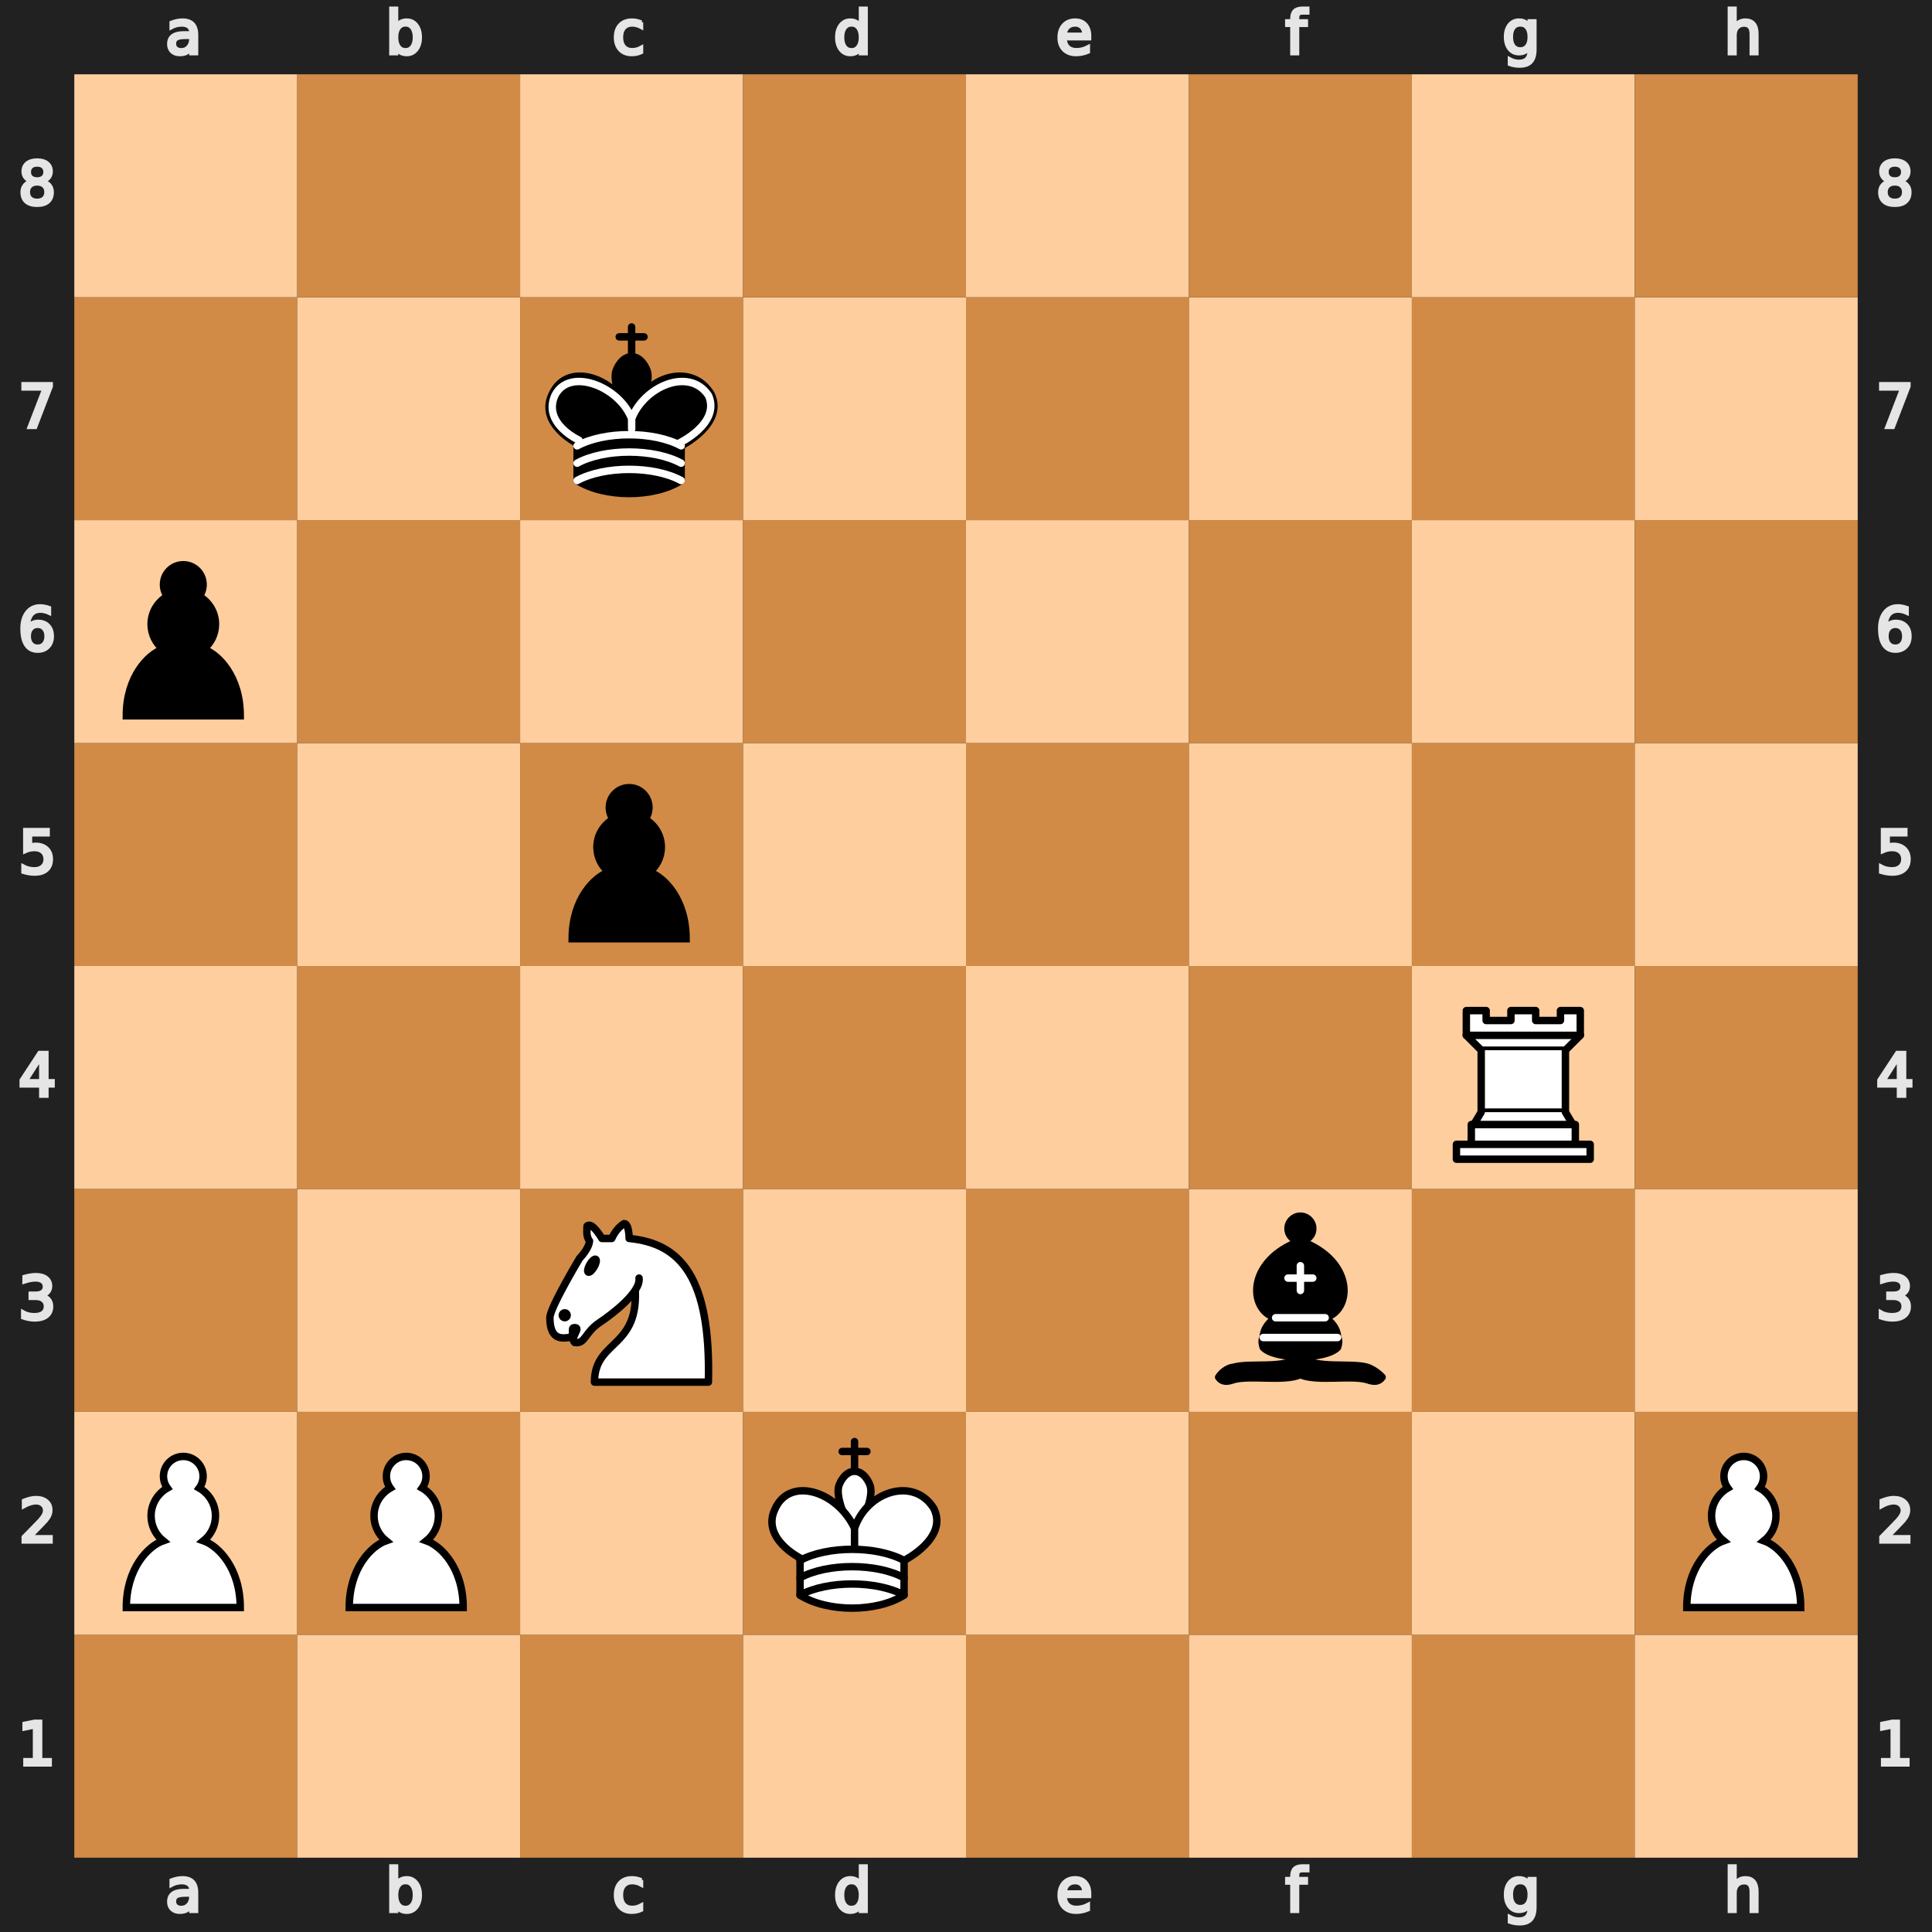
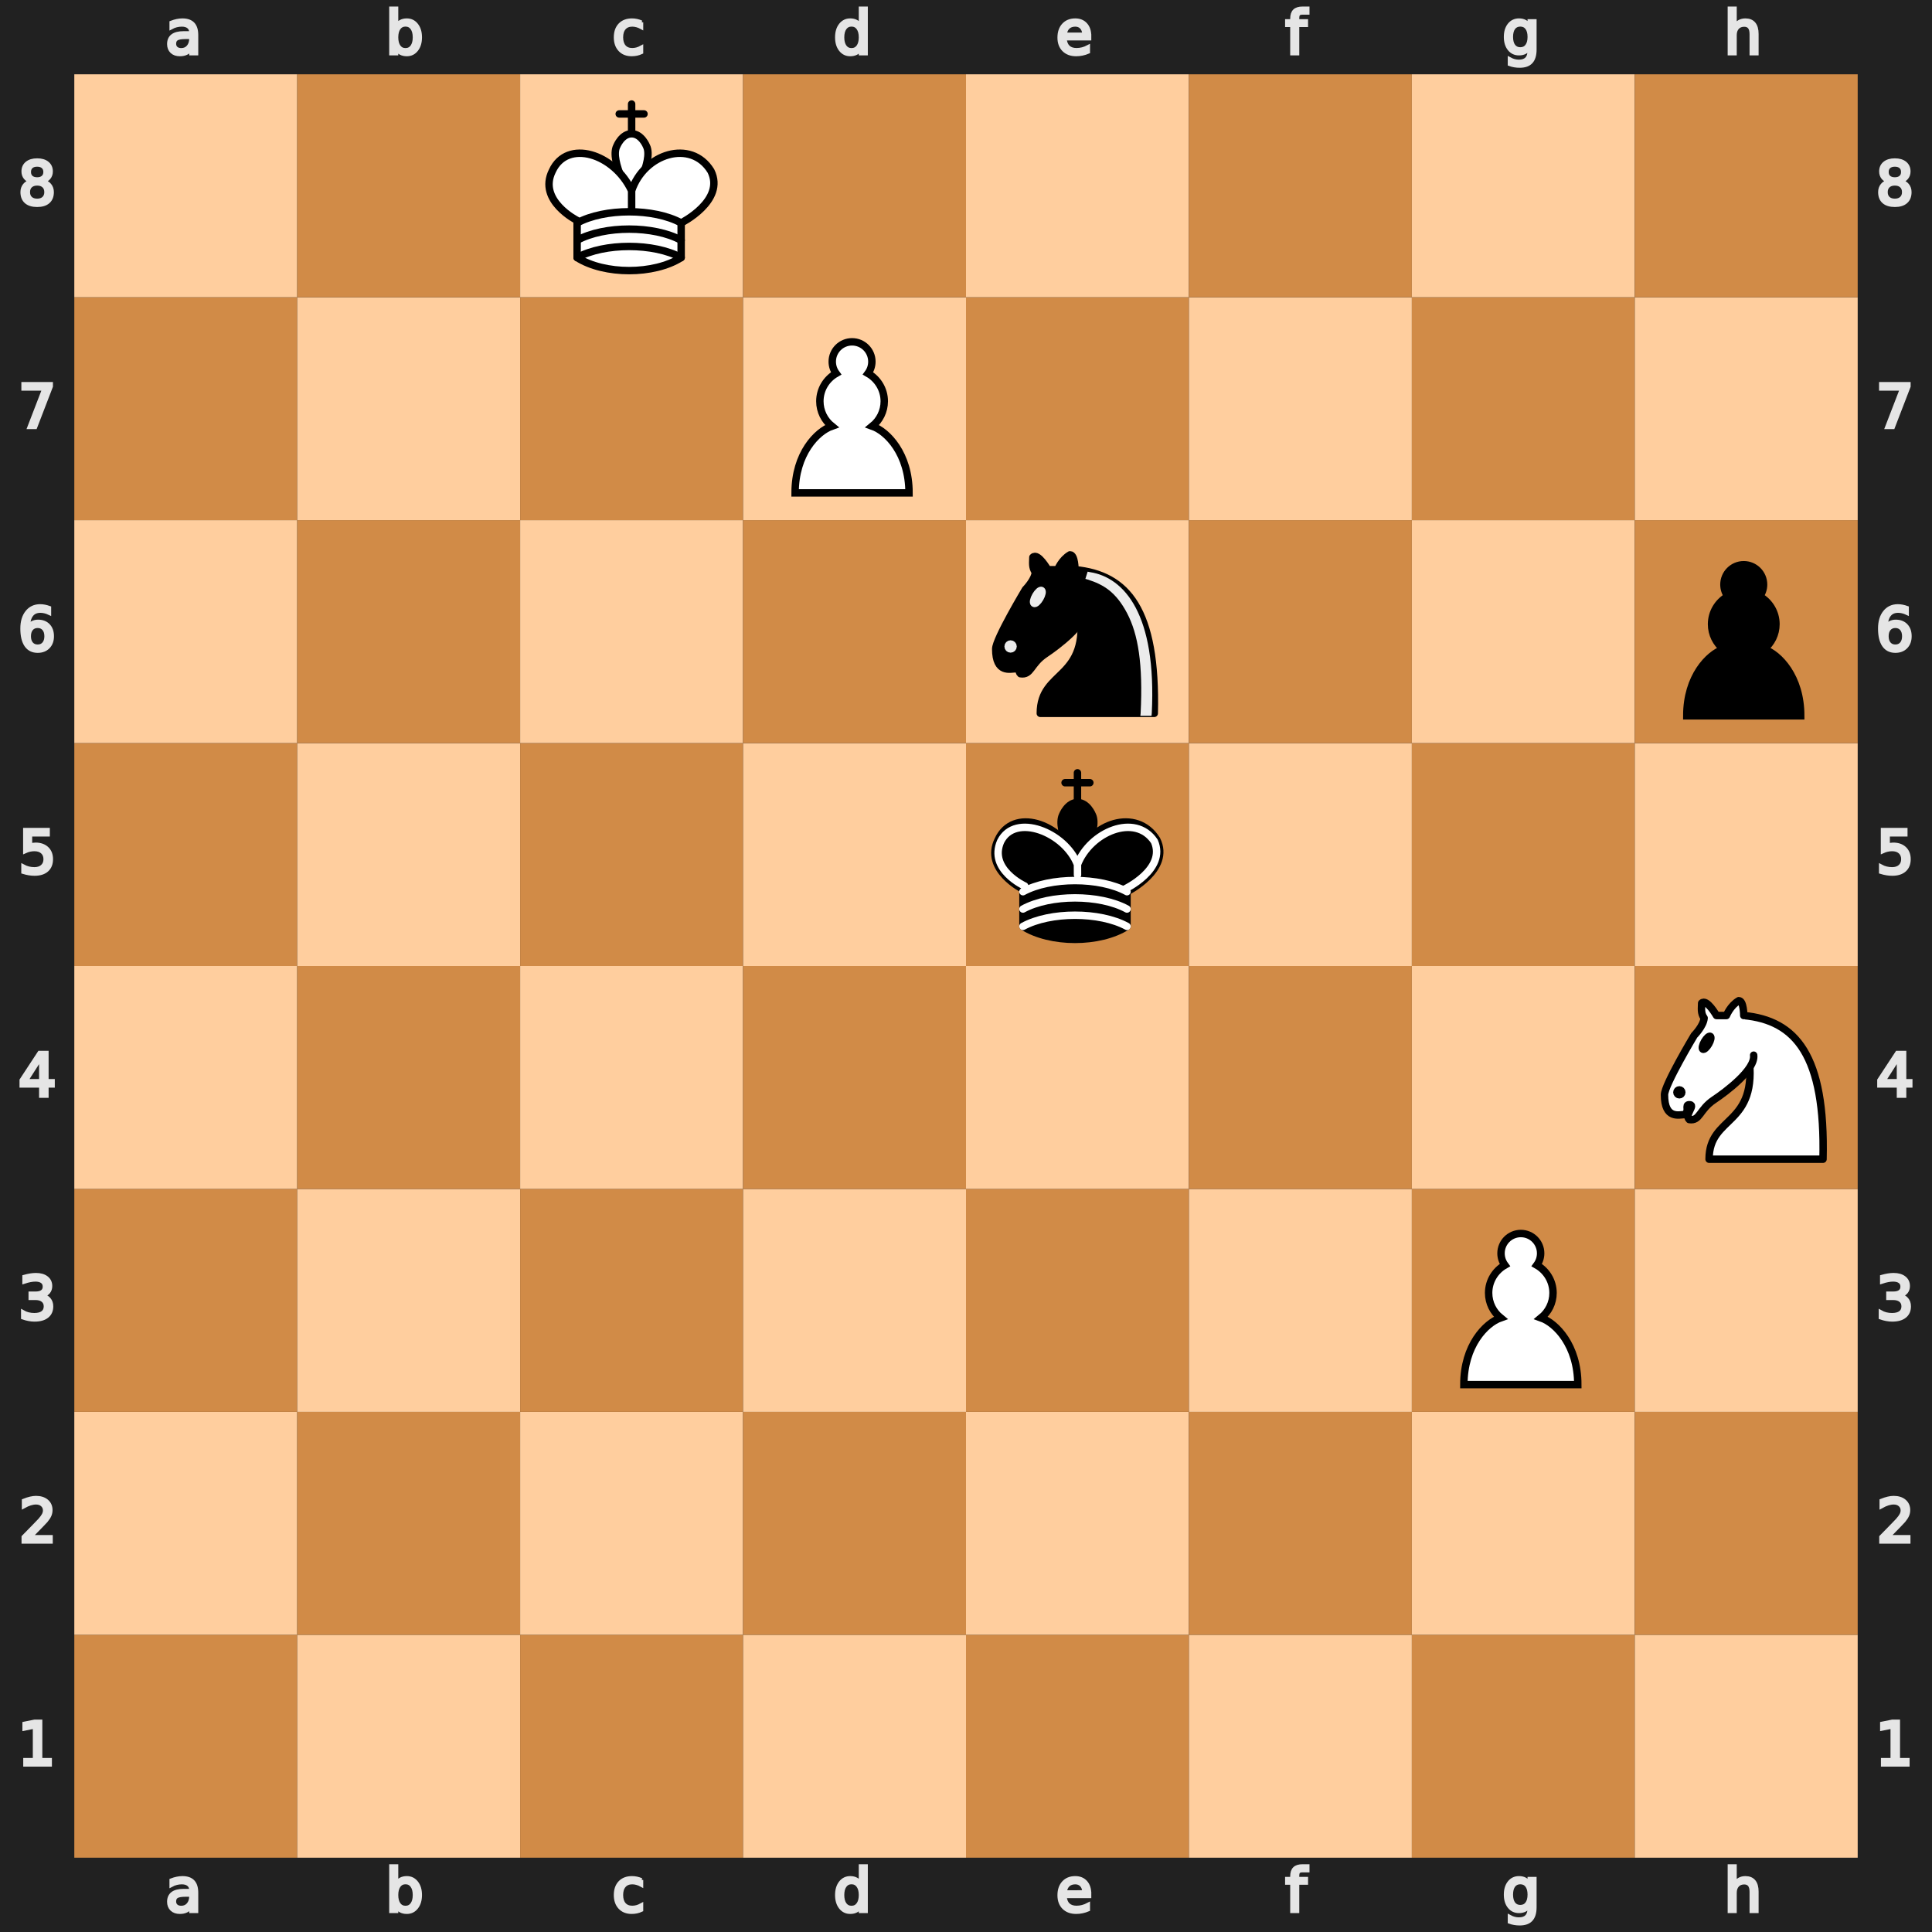
<svg xmlns="http://www.w3.org/2000/svg" xmlns:xlink="http://www.w3.org/1999/xlink" version="1.1" viewBox="0 0 390 390" width="350" height="350">
  <defs>
    <g id="white-pawn" class="white pawn">
      <path d="M22 9c-2.21 0-4 1.79-4 4 0 .89.29 1.71.78 2.38-1.95 1.12-3.28 3.21-3.28 5.62 0 2.03.94 3.84 2.41 5.03-3 1.06-7.41 5.55-7.41 13.47h23c0-7.92-4.41-12.41-7.41-13.47 1.47-1.19 2.41-3 2.41-5.03 0-2.41-1.33-4.5-3.28-5.62.49-.67.78-1.49.78-2.38 0-2.21-1.79-4-4-4z" fill="#fff" stroke="#000" stroke-width="1.5" stroke-linecap="round" />
    </g>
    <g id="white-knight" class="white knight" fill="none" fill-rule="evenodd" stroke="#000" stroke-width="1.5" stroke-linecap="round" stroke-linejoin="round">
      <path d="M 22,10 C 32.5,11 38.5,18 38,39 L 15,39 C 15,30 25,32.5 23,18" style="fill:#ffffff; stroke:#000000;" />
      <path d="M 24,18 C 24.38,20.91 18.45,25.37 16,27 C 13,29 13.18,31.34 11,31 C 9.958,30.06 12.41,27.96 11,28 C 10,28 11.19,29.23 10,30 C 9,30 5.997,31 6,26 C 6,24 12,14 12,14 C 12,14 13.89,12.1 14,10.5 C 13.27,9.506 13.5,8.5 13.5,7.5 C 14.5,6.5 16.5,10 16.5,10 L 18.5,10 C 18.5,10 19.28,8.008 21,7 C 22,7 22,10 22,10" style="fill:#ffffff; stroke:#000000;" />
      <path d="M 9.5 25.5 A 0.5 0.5 0 1 1 8.5,25.5 A 0.5 0.5 0 1 1 9.5 25.5 z" style="fill:#000000; stroke:#000000;" />
      <path d="M 15 15.5 A 0.5 1.5 0 1 1 14,15.5 A 0.5 1.5 0 1 1 15 15.5 z" transform="matrix(0.866,0.5,-0.5,0.866,9.693,-5.173)" style="fill:#000000; stroke:#000000;" />
    </g>
-     <g id="white-rook" class="white rook" fill="#fff" fill-rule="evenodd" stroke="#000" stroke-width="1.5" stroke-linecap="round" stroke-linejoin="round">
-       <path d="M9 39h27v-3H9v3zM12 36v-4h21v4H12zM11 14V9h4v2h5V9h5v2h5V9h4v5" stroke-linecap="butt" />
-       <path d="M34 14l-3 3H14l-3-3" />
-       <path d="M31 17v12.5H14V17" stroke-linecap="butt" stroke-linejoin="miter" />
-       <path d="M31 29.5l1.5 2.5h-20l1.5-2.5" />
-       <path d="M11 14h23" fill="none" stroke-linejoin="miter" />
-     </g>
    <g id="white-king" class="white king" fill="none" fill-rule="evenodd" stroke="#000" stroke-width="1.5" stroke-linecap="round" stroke-linejoin="round">
      <path d="M22.5 11.63V6M20 8h5" stroke-linejoin="miter" />
      <path d="M22.5 25s4.5-7.5 3-10.5c0 0-1-2.5-3-2.5s-3 2.5-3 2.5c-1.5 3 3 10.5 3 10.5" fill="#fff" stroke-linecap="butt" stroke-linejoin="miter" />
      <path d="M11.5 37c5.5 3.5 15.5 3.5 21 0v-7s9-4.5 6-10.5c-4-6.5-13.5-3.5-16 4V27v-3.5c-3.5-7.5-13-10.5-16-4-3 6 5 10 5 10V37z" fill="#fff" />
      <path d="M11.5 30c5.5-3 15.5-3 21 0m-21 3.5c5.5-3 15.5-3 21 0m-21 3.5c5.5-3 15.5-3 21 0" />
    </g>
    <g id="black-pawn" class="black pawn">
      <path d="M22 9c-2.21 0-4 1.79-4 4 0 .89.29 1.71.78 2.38-1.95 1.12-3.28 3.21-3.28 5.62 0 2.03.94 3.84 2.41 5.03-3 1.06-7.41 5.55-7.41 13.47h23c0-7.92-4.41-12.41-7.41-13.47 1.47-1.19 2.41-3 2.41-5.03 0-2.41-1.33-4.5-3.28-5.62.49-.67.78-1.49.78-2.38 0-2.21-1.79-4-4-4z" stroke="#000" stroke-width="1.5" stroke-linecap="round" />
    </g>
-     <g id="black-bishop" class="black bishop" fill="none" fill-rule="evenodd" stroke="#000" stroke-width="1.5" stroke-linecap="round" stroke-linejoin="round">
-       <path d="M9 36c3.39-.97 10.11.43 13.5-2 3.39 2.43 10.11 1.03 13.5 2 0 0 1.65.54 3 2-.68.97-1.65.99-3 .5-3.39-.97-10.11.46-13.5-1-3.39 1.46-10.11.03-13.5 1-1.354.49-2.323.47-3-.5 1.354-1.94 3-2 3-2zm6-4c2.5 2.5 12.5 2.5 15 0 .5-1.5 0-2 0-2 0-2.5-2.5-4-2.5-4 5.5-1.5 6-11.5-5-15.5-11 4-10.5 14-5 15.5 0 0-2.5 1.5-2.5 4 0 0-.5.5 0 2zM25 8a2.5 2.5 0 1 1-5 0 2.5 2.5 0 1 1 5 0z" fill="#000" stroke-linecap="butt" />
-       <path d="M17.5 26h10M15 30h15m-7.5-14.5v5M20 18h5" stroke="#fff" stroke-linejoin="miter" />
+     <g id="black-knight" class="black knight" fill="none" fill-rule="evenodd" stroke="#000" stroke-width="1.5" stroke-linecap="round" stroke-linejoin="round">
+       <path d="M 22,10 C 32.5,11 38.5,18 38,39 L 15,39 C 15,30 25,32.5 23,18" style="fill:#000000; stroke:#000000;" />
+       <path d="M 24,18 C 24.38,20.91 18.45,25.37 16,27 C 13,29 13.18,31.34 11,31 C 9.958,30.06 12.41,27.96 11,28 C 10,28 11.19,29.23 10,30 C 9,30 5.997,31 6,26 C 6,24 12,14 12,14 C 12,14 13.89,12.1 14,10.5 C 13.27,9.506 13.5,8.5 13.5,7.5 C 14.5,6.5 16.5,10 16.5,10 L 18.5,10 C 18.5,10 19.28,8.008 21,7 C 22,7 22,10 22,10" style="fill:#000000; stroke:#000000;" />
+       <path d="M 9.5 25.5 A 0.5 0.5 0 1 1 8.5,25.5 A 0.5 0.5 0 1 1 9.5 25.5 z" style="fill:#ececec; stroke:#ececec;" />
+       <path d="M 15 15.5 A 0.5 1.5 0 1 1 14,15.5 A 0.5 1.5 0 1 1 15 15.5 z" transform="matrix(0.866,0.5,-0.5,0.866,9.693,-5.173)" style="fill:#ececec; stroke:#ececec;" />
+       <path d="M 24.55,10.4 L 24.1,11.85 L 24.6,12 C 27.75,13 30.25,14.49 32.5,18.75 C 34.75,23.01 35.75,29.06 35.25,39 L 35.2,39.5 L 37.45,39.5 L 37.5,39 C 38,28.94 36.62,22.15 34.25,17.66 C 31.88,13.17 28.46,11.02 25.06,10.5 L 24.55,10.4 z " style="fill:#ececec; stroke:none;" />
    </g>
    <g id="black-king" class="black king" fill="none" fill-rule="evenodd" stroke="#000" stroke-width="1.5" stroke-linecap="round" stroke-linejoin="round">
      <path d="M22.5 11.63V6" stroke-linejoin="miter" />
      <path d="M22.5 25s4.5-7.5 3-10.5c0 0-1-2.5-3-2.5s-3 2.5-3 2.5c-1.5 3 3 10.5 3 10.5" fill="#000" stroke-linecap="butt" stroke-linejoin="miter" />
      <path d="M11.5 37c5.5 3.5 15.5 3.5 21 0v-7s9-4.5 6-10.5c-4-6.5-13.5-3.5-16 4V27v-3.5c-3.5-7.5-13-10.5-16-4-3 6 5 10 5 10V37z" fill="#000" />
      <path d="M20 8h5" stroke-linejoin="miter" />
      <path d="M32 29.5s8.5-4 6.03-9.65C34.15 14 25 18 22.5 24.5l.01 2.1-.01-2.1C20 18 9.906 14 6.997 19.85c-2.497 5.65 4.853 9 4.853 9M11.5 30c5.5-3 15.5-3 21 0m-21 3.5c5.5-3 15.5-3 21 0m-21 3.5c5.5-3 15.5-3 21 0" stroke="#fff" />
    </g>
  </defs>
  <rect x="0" y="0" width="390" height="390" fill="#212121" />
  <g transform="translate(20, 0) scale(0.75, 0.75)" fill="#e5e5e5" stroke="#e5e5e5">
    <path d="M23.328 10.016q-1.742 0-2.414.398-.672.398-.672 1.36 0 .765.5 1.218.508.445 1.375.445 1.196 0 1.914-.843.727-.852.727-2.258v-.32zm2.867-.594v4.992h-1.437v-1.328q-.492.797-1.227 1.18-.734.375-1.797.375-1.343 0-2.14-.75-.79-.758-.79-2.024 0-1.476.985-2.226.992-.75 2.953-.75h2.016V8.75q0-.992-.656-1.531-.649-.547-1.829-.547-.75 0-1.46.18-.711.18-1.368.539V6.062q.79-.304 1.532-.453.742-.156 1.445-.156 1.898 0 2.836.984.937.985.937 2.985z" />
  </g>
  <g transform="translate(20, 375) scale(0.75, 0.75)" fill="#e5e5e5" stroke="#e5e5e5">
    <path d="M23.328 10.016q-1.742 0-2.414.398-.672.398-.672 1.36 0 .765.5 1.218.508.445 1.375.445 1.196 0 1.914-.843.727-.852.727-2.258v-.32zm2.867-.594v4.992h-1.437v-1.328q-.492.797-1.227 1.18-.734.375-1.797.375-1.343 0-2.14-.75-.79-.758-.79-2.024 0-1.476.985-2.226.992-.75 2.953-.75h2.016V8.75q0-.992-.656-1.531-.649-.547-1.829-.547-.75 0-1.46.18-.711.18-1.368.539V6.062q.79-.304 1.532-.453.742-.156 1.445-.156 1.898 0 2.836.984.937.985.937 2.985z" />
  </g>
  <g transform="translate(65, 0) scale(0.75, 0.75)" fill="#e5e5e5" stroke="#e5e5e5">
    <path d="M24.922 10.047q0-1.586-.656-2.485-.649-.906-1.79-.906-1.14 0-1.796.906-.649.899-.649 2.485 0 1.586.649 2.492.656.898 1.797.898 1.14 0 1.789-.898.656-.906.656-2.492zm-4.89-3.055q.452-.781 1.14-1.156.695-.383 1.656-.383 1.594 0 2.586 1.266 1 1.265 1 3.328 0 2.062-1 3.328-.992 1.266-2.586 1.266-.96 0-1.656-.375-.688-.383-1.14-1.164v1.312h-1.446V2.258h1.445z" />
  </g>
  <g transform="translate(65, 375) scale(0.75, 0.75)" fill="#e5e5e5" stroke="#e5e5e5">
    <path d="M24.922 10.047q0-1.586-.656-2.485-.649-.906-1.79-.906-1.14 0-1.796.906-.649.899-.649 2.485 0 1.586.649 2.492.656.898 1.797.898 1.14 0 1.789-.898.656-.906.656-2.492zm-4.89-3.055q.452-.781 1.14-1.156.695-.383 1.656-.383 1.594 0 2.586 1.266 1 1.265 1 3.328 0 2.062-1 3.328-.992 1.266-2.586 1.266-.96 0-1.656-.375-.688-.383-1.14-1.164v1.312h-1.446V2.258h1.445z" />
  </g>
  <g transform="translate(110, 0) scale(0.75, 0.75)" fill="#e5e5e5" stroke="#e5e5e5">
    <path d="M25.96 6v1.344q-.608-.336-1.226-.5-.609-.172-1.234-.172-1.398 0-2.172.89-.773.883-.773 2.485 0 1.601.773 2.492.774.883 2.172.883.625 0 1.234-.164.618-.172 1.227-.508v1.328q-.602.281-1.25.422-.64.14-1.367.14-1.977 0-3.14-1.242-1.165-1.242-1.165-3.351 0-2.14 1.172-3.367 1.18-1.227 3.227-1.227.664 0 1.296.14.633.134 1.227.407z" />
  </g>
  <g transform="translate(110, 375) scale(0.75, 0.75)" fill="#e5e5e5" stroke="#e5e5e5">
    <path d="M25.96 6v1.344q-.608-.336-1.226-.5-.609-.172-1.234-.172-1.398 0-2.172.89-.773.883-.773 2.485 0 1.601.773 2.492.774.883 2.172.883.625 0 1.234-.164.618-.172 1.227-.508v1.328q-.602.281-1.25.422-.64.14-1.367.14-1.977 0-3.14-1.242-1.165-1.242-1.165-3.351 0-2.14 1.172-3.367 1.18-1.227 3.227-1.227.664 0 1.296.14.633.134 1.227.407z" />
  </g>
  <g transform="translate(155, 0) scale(0.75, 0.75)" fill="#e5e5e5" stroke="#e5e5e5">
    <path d="M24.973 6.992V2.258h1.437v12.156h-1.437v-1.312q-.453.78-1.149 1.164-.687.375-1.656.375-1.586 0-2.586-1.266-.992-1.266-.992-3.328 0-2.063.992-3.328 1-1.266 2.586-1.266.969 0 1.656.383.696.375 1.149 1.156zm-4.899 3.055q0 1.586.649 2.492.656.898 1.797.898 1.14 0 1.796-.898.657-.906.657-2.492 0-1.586-.657-2.485-.656-.906-1.796-.906-1.141 0-1.797.906-.649.899-.649 2.485z" />
  </g>
  <g transform="translate(155, 375) scale(0.75, 0.75)" fill="#e5e5e5" stroke="#e5e5e5">
    <path d="M24.973 6.992V2.258h1.437v12.156h-1.437v-1.312q-.453.78-1.149 1.164-.687.375-1.656.375-1.586 0-2.586-1.266-.992-1.266-.992-3.328 0-2.063.992-3.328 1-1.266 2.586-1.266.969 0 1.656.383.696.375 1.149 1.156zm-4.899 3.055q0 1.586.649 2.492.656.898 1.797.898 1.14 0 1.796-.898.657-.906.657-2.492 0-1.586-.657-2.485-.656-.906-1.796-.906-1.141 0-1.797.906-.649.899-.649 2.485z" />
  </g>
  <g transform="translate(200, 0) scale(0.75, 0.75)" fill="#e5e5e5" stroke="#e5e5e5">
    <path d="M26.555 9.68v.703h-6.61q.094 1.484.89 2.265.806.774 2.235.774.828 0 1.602-.203.781-.203 1.547-.61v1.36q-.774.328-1.586.5-.813.172-1.649.172-2.093 0-3.32-1.22-1.219-1.218-1.219-3.296 0-2.148 1.157-3.406 1.164-1.266 3.132-1.266 1.766 0 2.79 1.14 1.03 1.134 1.03 3.087zm-1.438-.422q-.015-1.18-.664-1.883-.64-.703-1.703-.703-1.203 0-1.93.68-.718.68-.828 1.914z" />
  </g>
  <g transform="translate(200, 375) scale(0.75, 0.75)" fill="#e5e5e5" stroke="#e5e5e5">
    <path d="M26.555 9.68v.703h-6.61q.094 1.484.89 2.265.806.774 2.235.774.828 0 1.602-.203.781-.203 1.547-.61v1.36q-.774.328-1.586.5-.813.172-1.649.172-2.093 0-3.32-1.22-1.219-1.218-1.219-3.296 0-2.148 1.157-3.406 1.164-1.266 3.132-1.266 1.766 0 2.79 1.14 1.03 1.134 1.03 3.087zm-1.438-.422q-.015-1.18-.664-1.883-.64-.703-1.703-.703-1.203 0-1.93.68-.718.68-.828 1.914z" />
  </g>
  <g transform="translate(245, 0) scale(0.75, 0.75)" fill="#e5e5e5" stroke="#e5e5e5">
    <path d="M25.285 2.258v1.195H23.91q-.773 0-1.078.313-.297.312-.297 1.125v.773h2.367v1.117h-2.367v7.633H21.09V6.781h-1.375V5.664h1.375v-.61q0-1.46.68-2.124.68-.672 2.156-.672z" />
  </g>
  <g transform="translate(245, 375) scale(0.75, 0.75)" fill="#e5e5e5" stroke="#e5e5e5">
    <path d="M25.285 2.258v1.195H23.91q-.773 0-1.078.313-.297.312-.297 1.125v.773h2.367v1.117h-2.367v7.633H21.09V6.781h-1.375V5.664h1.375v-.61q0-1.46.68-2.124.68-.672 2.156-.672z" />
  </g>
  <g transform="translate(290, 0) scale(0.75, 0.75)" fill="#e5e5e5" stroke="#e5e5e5">
    <path d="M24.973 9.937q0-1.562-.649-2.421-.64-.86-1.804-.86-1.157 0-1.805.86-.64.859-.64 2.421 0 1.555.64 2.415.648.859 1.805.859 1.164 0 1.804-.86.649-.859.649-2.414zm1.437 3.391q0 2.234-.992 3.32-.992 1.094-3.04 1.094-.757 0-1.429-.117-.672-.11-1.304-.344v-1.398q.632.344 1.25.508.617.164 1.257.164 1.414 0 2.118-.743.703-.734.703-2.226v-.711q-.446.773-1.141 1.156-.695.383-1.664.383-1.61 0-2.594-1.227-.984-1.226-.984-3.25 0-2.03.984-3.257.985-1.227 2.594-1.227.969 0 1.664.383t1.14 1.156V5.664h1.438z" />
  </g>
  <g transform="translate(290, 375) scale(0.75, 0.75)" fill="#e5e5e5" stroke="#e5e5e5">
    <path d="M24.973 9.937q0-1.562-.649-2.421-.64-.86-1.804-.86-1.157 0-1.805.86-.64.859-.64 2.421 0 1.555.64 2.415.648.859 1.805.859 1.164 0 1.804-.86.649-.859.649-2.414zm1.437 3.391q0 2.234-.992 3.32-.992 1.094-3.04 1.094-.757 0-1.429-.117-.672-.11-1.304-.344v-1.398q.632.344 1.25.508.617.164 1.257.164 1.414 0 2.118-.743.703-.734.703-2.226v-.711q-.446.773-1.141 1.156-.695.383-1.664.383-1.61 0-2.594-1.227-.984-1.226-.984-3.25 0-2.03.984-3.257.985-1.227 2.594-1.227.969 0 1.664.383t1.14 1.156V5.664h1.438z" />
  </g>
  <g transform="translate(335, 0) scale(0.75, 0.75)" fill="#e5e5e5" stroke="#e5e5e5">
    <path d="M26.164 9.133v5.281h-1.437V9.18q0-1.243-.485-1.86-.484-.617-1.453-.617-1.164 0-1.836.742-.672.742-.672 2.024v4.945h-1.445V2.258h1.445v4.765q.516-.789 1.211-1.18.703-.39 1.617-.39 1.508 0 2.282.938.773.93.773 2.742z" />
  </g>
  <g transform="translate(335, 375) scale(0.75, 0.75)" fill="#e5e5e5" stroke="#e5e5e5">
    <path d="M26.164 9.133v5.281h-1.437V9.18q0-1.243-.485-1.86-.484-.617-1.453-.617-1.164 0-1.836.742-.672.742-.672 2.024v4.945h-1.445V2.258h1.445v4.765q.516-.789 1.211-1.18.703-.39 1.617-.39 1.508 0 2.282.938.773.93.773 2.742z" />
  </g>
  <g transform="translate(0, 335) scale(0.75, 0.75)" fill="#e5e5e5" stroke="#e5e5e5">
    <path d="M6.754 26.996h2.578v-8.898l-2.805.562v-1.437l2.79-.563h1.578v10.336h2.578v1.328h-6.72z" />
  </g>
  <g transform="translate(375, 335) scale(0.75, 0.75)" fill="#e5e5e5" stroke="#e5e5e5">
    <path d="M6.754 26.996h2.578v-8.898l-2.805.562v-1.437l2.79-.563h1.578v10.336h2.578v1.328h-6.72z" />
  </g>
  <g transform="translate(0, 290) scale(0.75, 0.75)" fill="#e5e5e5" stroke="#e5e5e5">
    <path d="M8.195 26.996h5.508v1.328H6.297v-1.328q.898-.93 2.445-2.492 1.555-1.57 1.953-2.024.758-.851 1.055-1.437.305-.594.305-1.164 0-.93-.657-1.516-.648-.586-1.695-.586-.742 0-1.57.258-.82.258-1.758.781v-1.593q.953-.383 1.781-.578.828-.196 1.516-.196 1.812 0 2.89.906 1.079.907 1.079 2.422 0 .72-.274 1.368-.265.64-.976 1.515-.196.227-1.243 1.313-1.046 1.078-2.953 3.023z" />
  </g>
  <g transform="translate(375, 290) scale(0.75, 0.75)" fill="#e5e5e5" stroke="#e5e5e5">
    <path d="M8.195 26.996h5.508v1.328H6.297v-1.328q.898-.93 2.445-2.492 1.555-1.57 1.953-2.024.758-.851 1.055-1.437.305-.594.305-1.164 0-.93-.657-1.516-.648-.586-1.695-.586-.742 0-1.57.258-.82.258-1.758.781v-1.593q.953-.383 1.781-.578.828-.196 1.516-.196 1.812 0 2.89.906 1.079.907 1.079 2.422 0 .72-.274 1.368-.265.64-.976 1.515-.196.227-1.243 1.313-1.046 1.078-2.953 3.023z" />
  </g>
  <g transform="translate(0, 245) scale(0.75, 0.75)" fill="#e5e5e5" stroke="#e5e5e5">
    <path d="M11.434 22.035q1.132.242 1.765 1.008.64.766.64 1.89 0 1.727-1.187 2.672-1.187.946-3.375.946-.734 0-1.515-.149-.774-.14-1.602-.43V26.45q.656.383 1.438.578.78.196 1.632.196 1.485 0 2.258-.586.782-.586.782-1.703 0-1.032-.727-1.61-.719-.586-2.008-.586h-1.36v-1.297h1.423q1.164 0 1.78-.46.618-.47.618-1.344 0-.899-.64-1.375-.633-.485-1.82-.485-.65 0-1.391.141-.743.14-1.633.437V16.95q.898-.25 1.68-.375.788-.125 1.484-.125 1.797 0 2.844.82 1.046.813 1.046 2.204 0 .968-.554 1.64-.555.664-1.578.922z" />
  </g>
  <g transform="translate(375, 245) scale(0.75, 0.75)" fill="#e5e5e5" stroke="#e5e5e5">
    <path d="M11.434 22.035q1.132.242 1.765 1.008.64.766.64 1.89 0 1.727-1.187 2.672-1.187.946-3.375.946-.734 0-1.515-.149-.774-.14-1.602-.43V26.45q.656.383 1.438.578.78.196 1.632.196 1.485 0 2.258-.586.782-.586.782-1.703 0-1.032-.727-1.61-.719-.586-2.008-.586h-1.36v-1.297h1.423q1.164 0 1.78-.46.618-.47.618-1.344 0-.899-.64-1.375-.633-.485-1.82-.485-.65 0-1.391.141-.743.14-1.633.437V16.95q.898-.25 1.68-.375.788-.125 1.484-.125 1.797 0 2.844.82 1.046.813 1.046 2.204 0 .968-.554 1.64-.555.664-1.578.922z" />
  </g>
  <g transform="translate(0, 200) scale(0.75, 0.75)" fill="#e5e5e5" stroke="#e5e5e5">
    <path d="M11.016 18.035L7.03 24.262h3.985zm-.414-1.375h1.984v7.602h1.664v1.312h-1.664v2.75h-1.57v-2.75H5.75v-1.523z" />
  </g>
  <g transform="translate(375, 200) scale(0.75, 0.75)" fill="#e5e5e5" stroke="#e5e5e5">
    <path d="M11.016 18.035L7.03 24.262h3.985zm-.414-1.375h1.984v7.602h1.664v1.312h-1.664v2.75h-1.57v-2.75H5.75v-1.523z" />
  </g>
  <g transform="translate(0, 155) scale(0.75, 0.75)" fill="#e5e5e5" stroke="#e5e5e5">
    <path d="M6.719 16.66h6.195v1.328h-4.75v2.86q.344-.118.688-.172.343-.063.687-.063 1.953 0 3.094 1.07 1.14 1.07 1.14 2.899 0 1.883-1.171 2.93-1.172 1.039-3.305 1.039-.735 0-1.5-.125-.758-.125-1.57-.375v-1.586q.703.383 1.453.57.75.188 1.586.188 1.351 0 2.14-.711.79-.711.79-1.93 0-1.219-.79-1.93-.789-.71-2.14-.71-.633 0-1.266.14-.625.14-1.281.438z" />
  </g>
  <g transform="translate(375, 155) scale(0.75, 0.75)" fill="#e5e5e5" stroke="#e5e5e5">
    <path d="M6.719 16.66h6.195v1.328h-4.75v2.86q.344-.118.688-.172.343-.063.687-.063 1.953 0 3.094 1.07 1.14 1.07 1.14 2.899 0 1.883-1.171 2.93-1.172 1.039-3.305 1.039-.735 0-1.5-.125-.758-.125-1.57-.375v-1.586q.703.383 1.453.57.75.188 1.586.188 1.351 0 2.14-.711.79-.711.79-1.93 0-1.219-.79-1.93-.789-.71-2.14-.71-.633 0-1.266.14-.625.14-1.281.438z" />
  </g>
  <g transform="translate(0, 110) scale(0.75, 0.75)" fill="#e5e5e5" stroke="#e5e5e5">
    <path d="M10.137 21.863q-1.063 0-1.688.727-.617.726-.617 1.992 0 1.258.617 1.992.625.727 1.688.727 1.062 0 1.68-.727.624-.734.624-1.992 0-1.266-.625-1.992-.617-.727-1.68-.727zm3.133-4.945v1.437q-.594-.28-1.204-.43-.601-.148-1.195-.148-1.562 0-2.39 1.055-.82 1.055-.938 3.188.46-.68 1.156-1.04.696-.367 1.531-.367 1.758 0 2.774 1.07 1.023 1.063 1.023 2.899 0 1.797-1.062 2.883-1.063 1.086-2.828 1.086-2.024 0-3.094-1.547-1.07-1.555-1.07-4.5 0-2.766 1.312-4.406 1.313-1.649 3.524-1.649.593 0 1.195.117.61.118 1.266.352z" />
  </g>
  <g transform="translate(375, 110) scale(0.75, 0.75)" fill="#e5e5e5" stroke="#e5e5e5">
    <path d="M10.137 21.863q-1.063 0-1.688.727-.617.726-.617 1.992 0 1.258.617 1.992.625.727 1.688.727 1.062 0 1.68-.727.624-.734.624-1.992 0-1.266-.625-1.992-.617-.727-1.68-.727zm3.133-4.945v1.437q-.594-.28-1.204-.43-.601-.148-1.195-.148-1.562 0-2.39 1.055-.82 1.055-.938 3.188.46-.68 1.156-1.04.696-.367 1.531-.367 1.758 0 2.774 1.07 1.023 1.063 1.023 2.899 0 1.797-1.062 2.883-1.063 1.086-2.828 1.086-2.024 0-3.094-1.547-1.07-1.555-1.07-4.5 0-2.766 1.312-4.406 1.313-1.649 3.524-1.649.593 0 1.195.117.61.118 1.266.352z" />
  </g>
  <g transform="translate(0, 65) scale(0.75, 0.75)" fill="#e5e5e5" stroke="#e5e5e5">
    <path d="M6.25 16.66h7.5v.672L9.516 28.324H7.867l3.985-10.336H6.25z" />
  </g>
  <g transform="translate(375, 65) scale(0.75, 0.75)" fill="#e5e5e5" stroke="#e5e5e5">
    <path d="M6.25 16.66h7.5v.672L9.516 28.324H7.867l3.985-10.336H6.25z" />
  </g>
  <g transform="translate(0, 20) scale(0.75, 0.75)" fill="#e5e5e5" stroke="#e5e5e5">
    <path d="M10 22.785q-1.125 0-1.773.602-.641.601-.641 1.656t.64 1.656q.649.602 1.774.602t1.773-.602q.649-.61.649-1.656 0-1.055-.649-1.656-.64-.602-1.773-.602zm-1.578-.672q-1.016-.25-1.586-.945-.563-.695-.563-1.695 0-1.399.993-2.211 1-.813 2.734-.813 1.742 0 2.734.813.993.812.993 2.21 0 1-.57 1.696-.563.695-1.571.945 1.14.266 1.773 1.04.641.773.641 1.89 0 1.695-1.04 2.602-1.03.906-2.96.906t-2.969-.906Q6 26.738 6 25.043q0-1.117.64-1.89.641-.774 1.782-1.04zm-.578-2.492q0 .906.562 1.414.57.508 1.594.508 1.016 0 1.586-.508.578-.508.578-1.414 0-.906-.578-1.414-.57-.508-1.586-.508-1.023 0-1.594.508-.562.508-.562 1.414z" />
  </g>
  <g transform="translate(375, 20) scale(0.75, 0.75)" fill="#e5e5e5" stroke="#e5e5e5">
    <path d="M10 22.785q-1.125 0-1.773.602-.641.601-.641 1.656t.64 1.656q.649.602 1.774.602t1.773-.602q.649-.61.649-1.656 0-1.055-.649-1.656-.64-.602-1.773-.602zm-1.578-.672q-1.016-.25-1.586-.945-.563-.695-.563-1.695 0-1.399.993-2.211 1-.813 2.734-.813 1.742 0 2.734.813.993.812.993 2.21 0 1-.57 1.696-.563.695-1.571.945 1.14.266 1.773 1.04.641.773.641 1.89 0 1.695-1.04 2.602-1.03.906-2.96.906t-2.969-.906Q6 26.738 6 25.043q0-1.117.64-1.89.641-.774 1.782-1.04zm-.578-2.492q0 .906.562 1.414.57.508 1.594.508 1.016 0 1.586-.508.578-.508.578-1.414 0-.906-.578-1.414-.57-.508-1.586-.508-1.023 0-1.594.508-.562.508-.562 1.414z" />
  </g>
  <rect x="15" y="330" width="45" height="45" class="square dark a1" stroke="none" fill="#d18b47" />
  <rect x="60" y="330" width="45" height="45" class="square light b1" stroke="none" fill="#ffce9e" />
  <rect x="105" y="330" width="45" height="45" class="square dark c1" stroke="none" fill="#d18b47" />
  <rect x="150" y="330" width="45" height="45" class="square light d1" stroke="none" fill="#ffce9e" />
  <rect x="195" y="330" width="45" height="45" class="square dark e1" stroke="none" fill="#d18b47" />
  <rect x="240" y="330" width="45" height="45" class="square light f1" stroke="none" fill="#ffce9e" />
  <rect x="285" y="330" width="45" height="45" class="square dark g1" stroke="none" fill="#d18b47" />
  <rect x="330" y="330" width="45" height="45" class="square light h1" stroke="none" fill="#ffce9e" />
  <rect x="15" y="285" width="45" height="45" class="square light a2" stroke="none" fill="#ffce9e" />
  <rect x="60" y="285" width="45" height="45" class="square dark b2" stroke="none" fill="#d18b47" />
  <rect x="105" y="285" width="45" height="45" class="square light c2" stroke="none" fill="#ffce9e" />
  <rect x="150" y="285" width="45" height="45" class="square dark d2" stroke="none" fill="#d18b47" />
  <rect x="195" y="285" width="45" height="45" class="square light e2" stroke="none" fill="#ffce9e" />
  <rect x="240" y="285" width="45" height="45" class="square dark f2" stroke="none" fill="#d18b47" />
  <rect x="285" y="285" width="45" height="45" class="square light g2" stroke="none" fill="#ffce9e" />
  <rect x="330" y="285" width="45" height="45" class="square dark h2" stroke="none" fill="#d18b47" />
  <rect x="15" y="240" width="45" height="45" class="square dark a3" stroke="none" fill="#d18b47" />
  <rect x="60" y="240" width="45" height="45" class="square light b3" stroke="none" fill="#ffce9e" />
  <rect x="105" y="240" width="45" height="45" class="square dark c3" stroke="none" fill="#d18b47" />
  <rect x="150" y="240" width="45" height="45" class="square light d3" stroke="none" fill="#ffce9e" />
  <rect x="195" y="240" width="45" height="45" class="square dark e3" stroke="none" fill="#d18b47" />
  <rect x="240" y="240" width="45" height="45" class="square light f3" stroke="none" fill="#ffce9e" />
  <rect x="285" y="240" width="45" height="45" class="square dark g3" stroke="none" fill="#d18b47" />
  <rect x="330" y="240" width="45" height="45" class="square light h3" stroke="none" fill="#ffce9e" />
  <rect x="15" y="195" width="45" height="45" class="square light a4" stroke="none" fill="#ffce9e" />
  <rect x="60" y="195" width="45" height="45" class="square dark b4" stroke="none" fill="#d18b47" />
  <rect x="105" y="195" width="45" height="45" class="square light c4" stroke="none" fill="#ffce9e" />
  <rect x="150" y="195" width="45" height="45" class="square dark d4" stroke="none" fill="#d18b47" />
  <rect x="195" y="195" width="45" height="45" class="square light e4" stroke="none" fill="#ffce9e" />
  <rect x="240" y="195" width="45" height="45" class="square dark f4" stroke="none" fill="#d18b47" />
  <rect x="285" y="195" width="45" height="45" class="square light g4" stroke="none" fill="#ffce9e" />
  <rect x="330" y="195" width="45" height="45" class="square dark h4" stroke="none" fill="#d18b47" />
  <rect x="15" y="150" width="45" height="45" class="square dark a5" stroke="none" fill="#d18b47" />
  <rect x="60" y="150" width="45" height="45" class="square light b5" stroke="none" fill="#ffce9e" />
  <rect x="105" y="150" width="45" height="45" class="square dark c5" stroke="none" fill="#d18b47" />
  <rect x="150" y="150" width="45" height="45" class="square light d5" stroke="none" fill="#ffce9e" />
  <rect x="195" y="150" width="45" height="45" class="square dark e5" stroke="none" fill="#d18b47" />
  <rect x="240" y="150" width="45" height="45" class="square light f5" stroke="none" fill="#ffce9e" />
  <rect x="285" y="150" width="45" height="45" class="square dark g5" stroke="none" fill="#d18b47" />
  <rect x="330" y="150" width="45" height="45" class="square light h5" stroke="none" fill="#ffce9e" />
  <rect x="15" y="105" width="45" height="45" class="square light a6" stroke="none" fill="#ffce9e" />
  <rect x="60" y="105" width="45" height="45" class="square dark b6" stroke="none" fill="#d18b47" />
  <rect x="105" y="105" width="45" height="45" class="square light c6" stroke="none" fill="#ffce9e" />
  <rect x="150" y="105" width="45" height="45" class="square dark d6" stroke="none" fill="#d18b47" />
  <rect x="195" y="105" width="45" height="45" class="square light e6" stroke="none" fill="#ffce9e" />
  <rect x="240" y="105" width="45" height="45" class="square dark f6" stroke="none" fill="#d18b47" />
  <rect x="285" y="105" width="45" height="45" class="square light g6" stroke="none" fill="#ffce9e" />
  <rect x="330" y="105" width="45" height="45" class="square dark h6" stroke="none" fill="#d18b47" />
  <rect x="15" y="60" width="45" height="45" class="square dark a7" stroke="none" fill="#d18b47" />
  <rect x="60" y="60" width="45" height="45" class="square light b7" stroke="none" fill="#ffce9e" />
  <rect x="105" y="60" width="45" height="45" class="square dark c7" stroke="none" fill="#d18b47" />
  <rect x="150" y="60" width="45" height="45" class="square light d7" stroke="none" fill="#ffce9e" />
  <rect x="195" y="60" width="45" height="45" class="square dark e7" stroke="none" fill="#d18b47" />
  <rect x="240" y="60" width="45" height="45" class="square light f7" stroke="none" fill="#ffce9e" />
  <rect x="285" y="60" width="45" height="45" class="square dark g7" stroke="none" fill="#d18b47" />
  <rect x="330" y="60" width="45" height="45" class="square light h7" stroke="none" fill="#ffce9e" />
  <rect x="15" y="15" width="45" height="45" class="square light a8" stroke="none" fill="#ffce9e" />
  <rect x="60" y="15" width="45" height="45" class="square dark b8" stroke="none" fill="#d18b47" />
  <rect x="105" y="15" width="45" height="45" class="square light c8" stroke="none" fill="#ffce9e" />
  <rect x="150" y="15" width="45" height="45" class="square dark d8" stroke="none" fill="#d18b47" />
  <rect x="195" y="15" width="45" height="45" class="square light e8" stroke="none" fill="#ffce9e" />
  <rect x="240" y="15" width="45" height="45" class="square dark f8" stroke="none" fill="#d18b47" />
  <rect x="285" y="15" width="45" height="45" class="square light g8" stroke="none" fill="#ffce9e" />
  <rect x="330" y="15" width="45" height="45" class="square dark h8" stroke="none" fill="#d18b47" />
-   <use xlink:href="#white-pawn" transform="translate(15, 285)" />
-   <use xlink:href="#white-pawn" transform="translate(60, 285)" />
-   <use xlink:href="#white-king" transform="translate(150, 285)" />
-   <use xlink:href="#white-pawn" transform="translate(330, 285)" />
-   <use xlink:href="#white-knight" transform="translate(105, 240)" />
-   <use xlink:href="#black-bishop" transform="translate(240, 240)" />
-   <use xlink:href="#white-rook" transform="translate(285, 195)" />
-   <use xlink:href="#black-pawn" transform="translate(105, 150)" />
-   <use xlink:href="#black-pawn" transform="translate(15, 105)" />
-   <use xlink:href="#black-king" transform="translate(105, 60)" />
+   <use xlink:href="#white-pawn" transform="translate(285, 240)" />
+   <use xlink:href="#white-knight" transform="translate(330, 195)" />
+   <use xlink:href="#black-king" transform="translate(195, 150)" />
+   <use xlink:href="#black-knight" transform="translate(195, 105)" />
+   <use xlink:href="#black-pawn" transform="translate(330, 105)" />
+   <use xlink:href="#white-pawn" transform="translate(150, 60)" />
+   <use xlink:href="#white-king" transform="translate(105, 15)" />
</svg>
